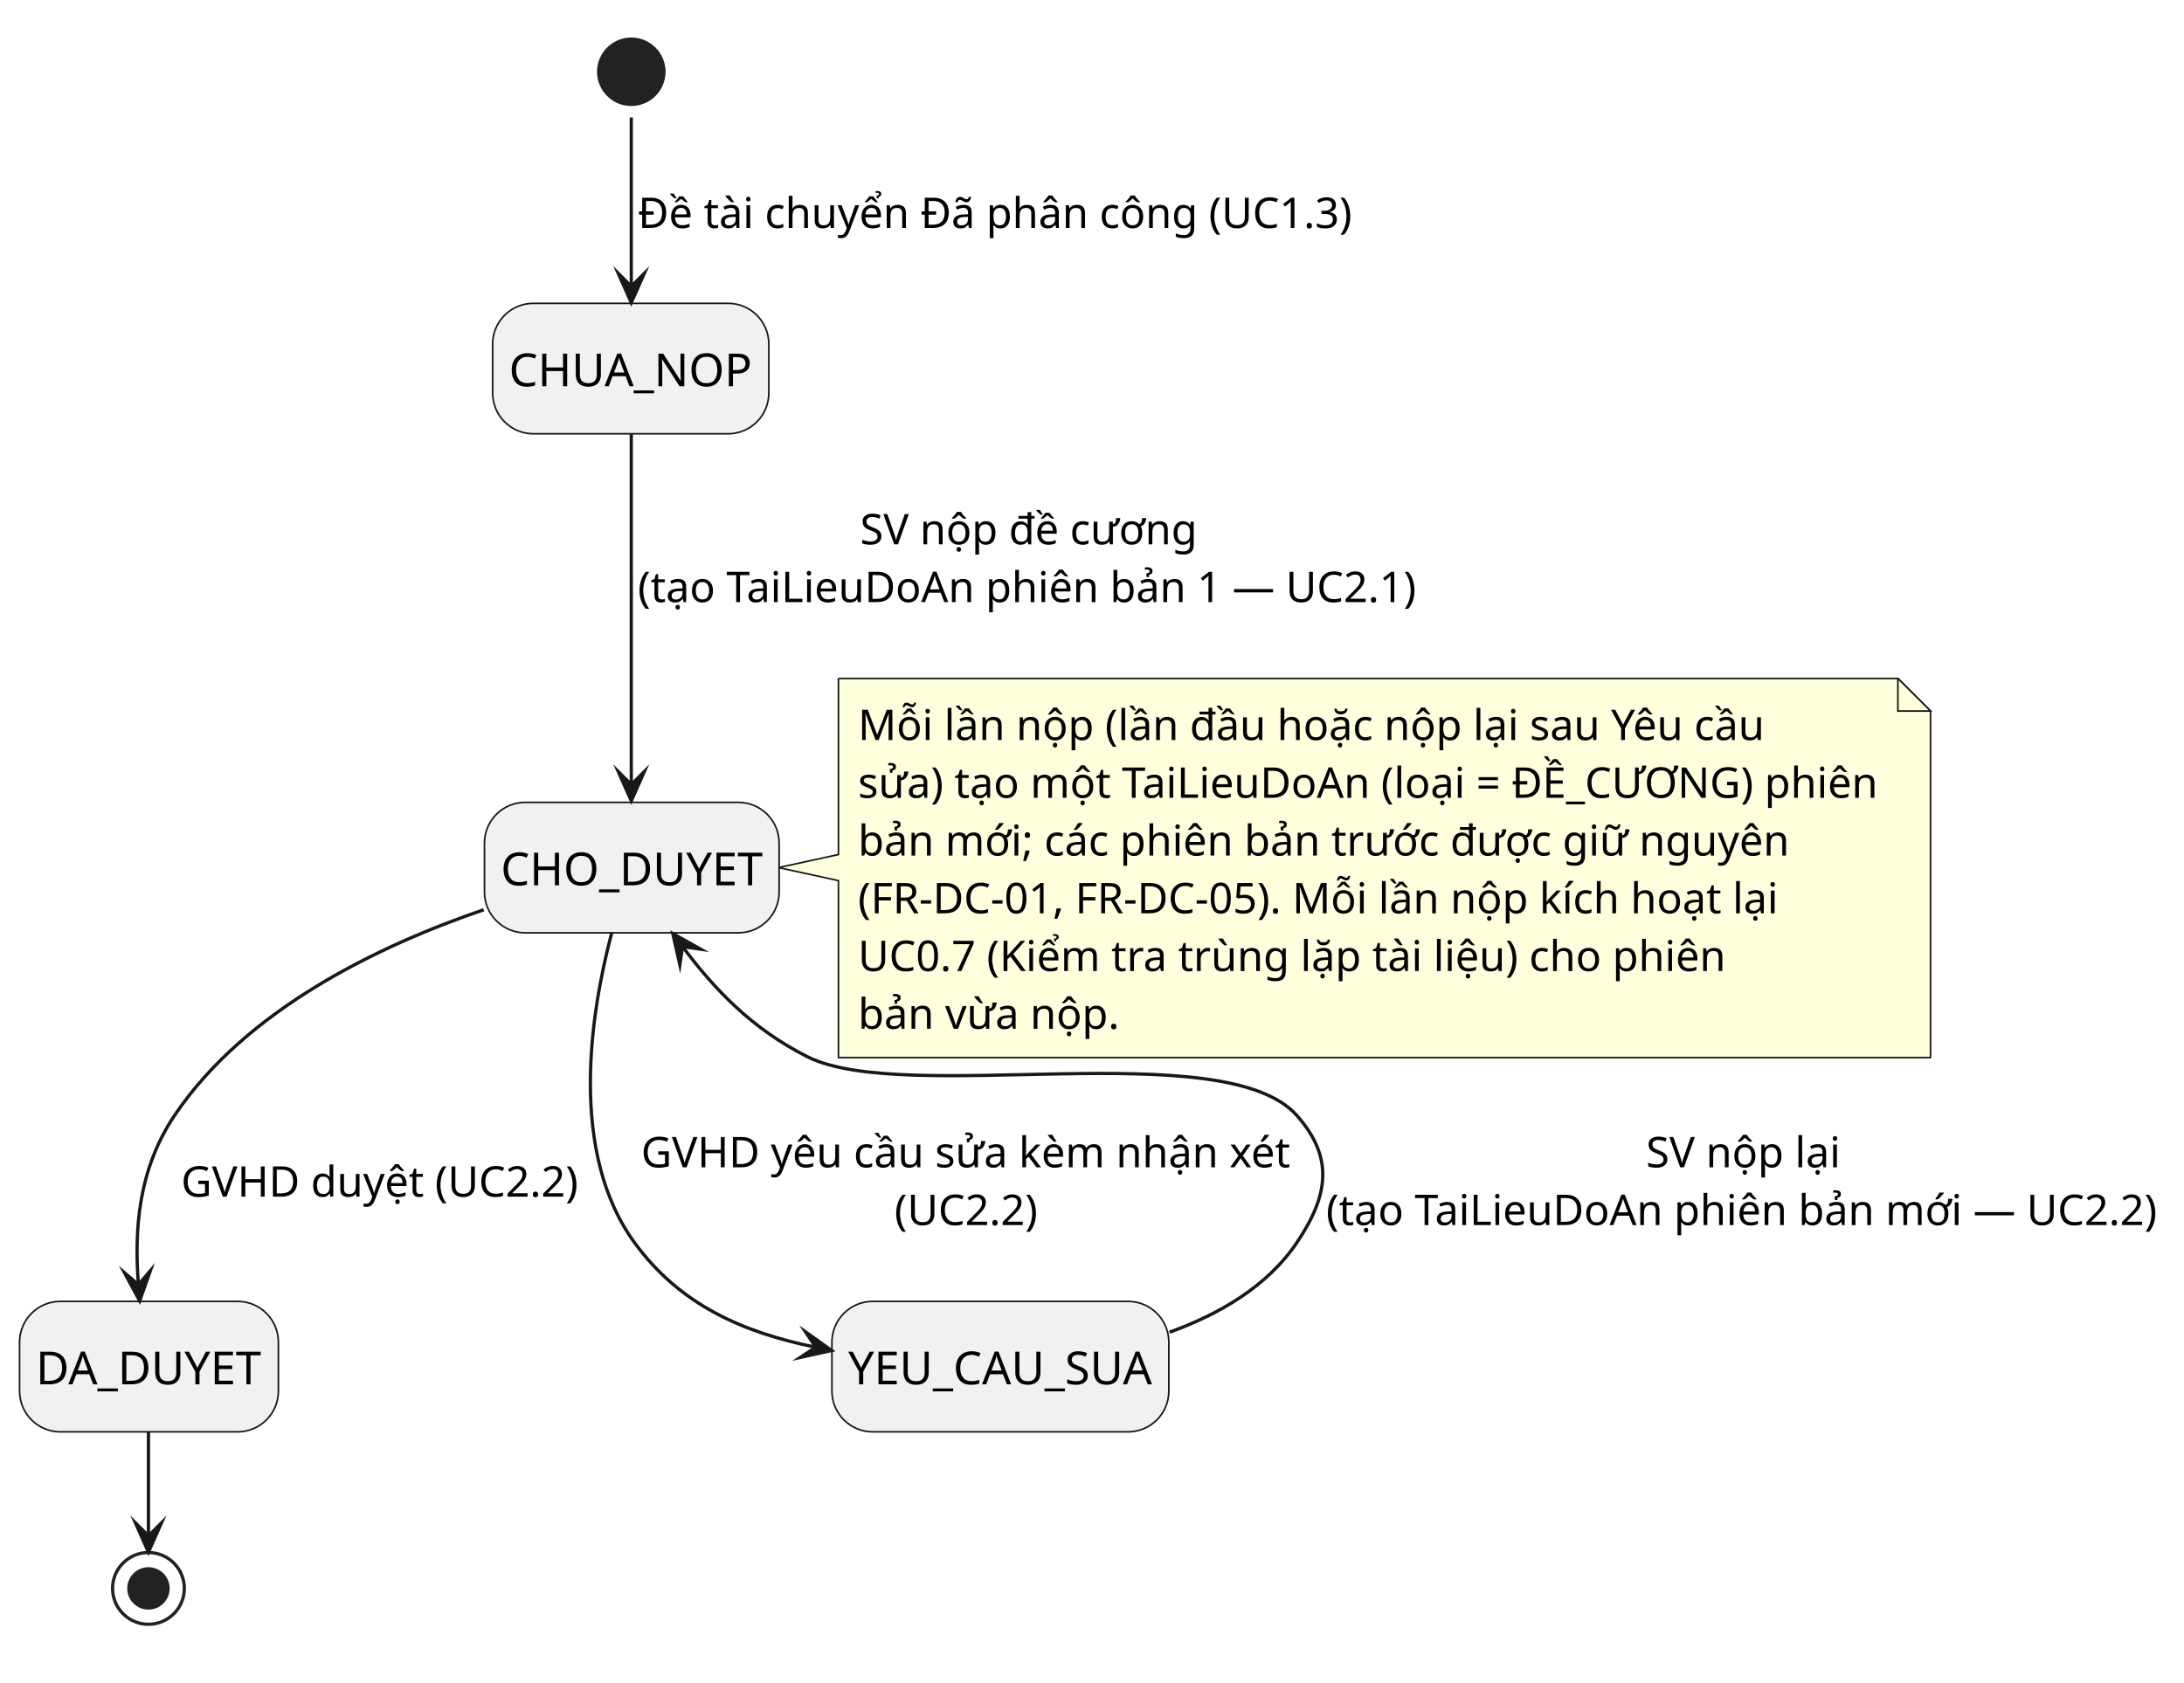
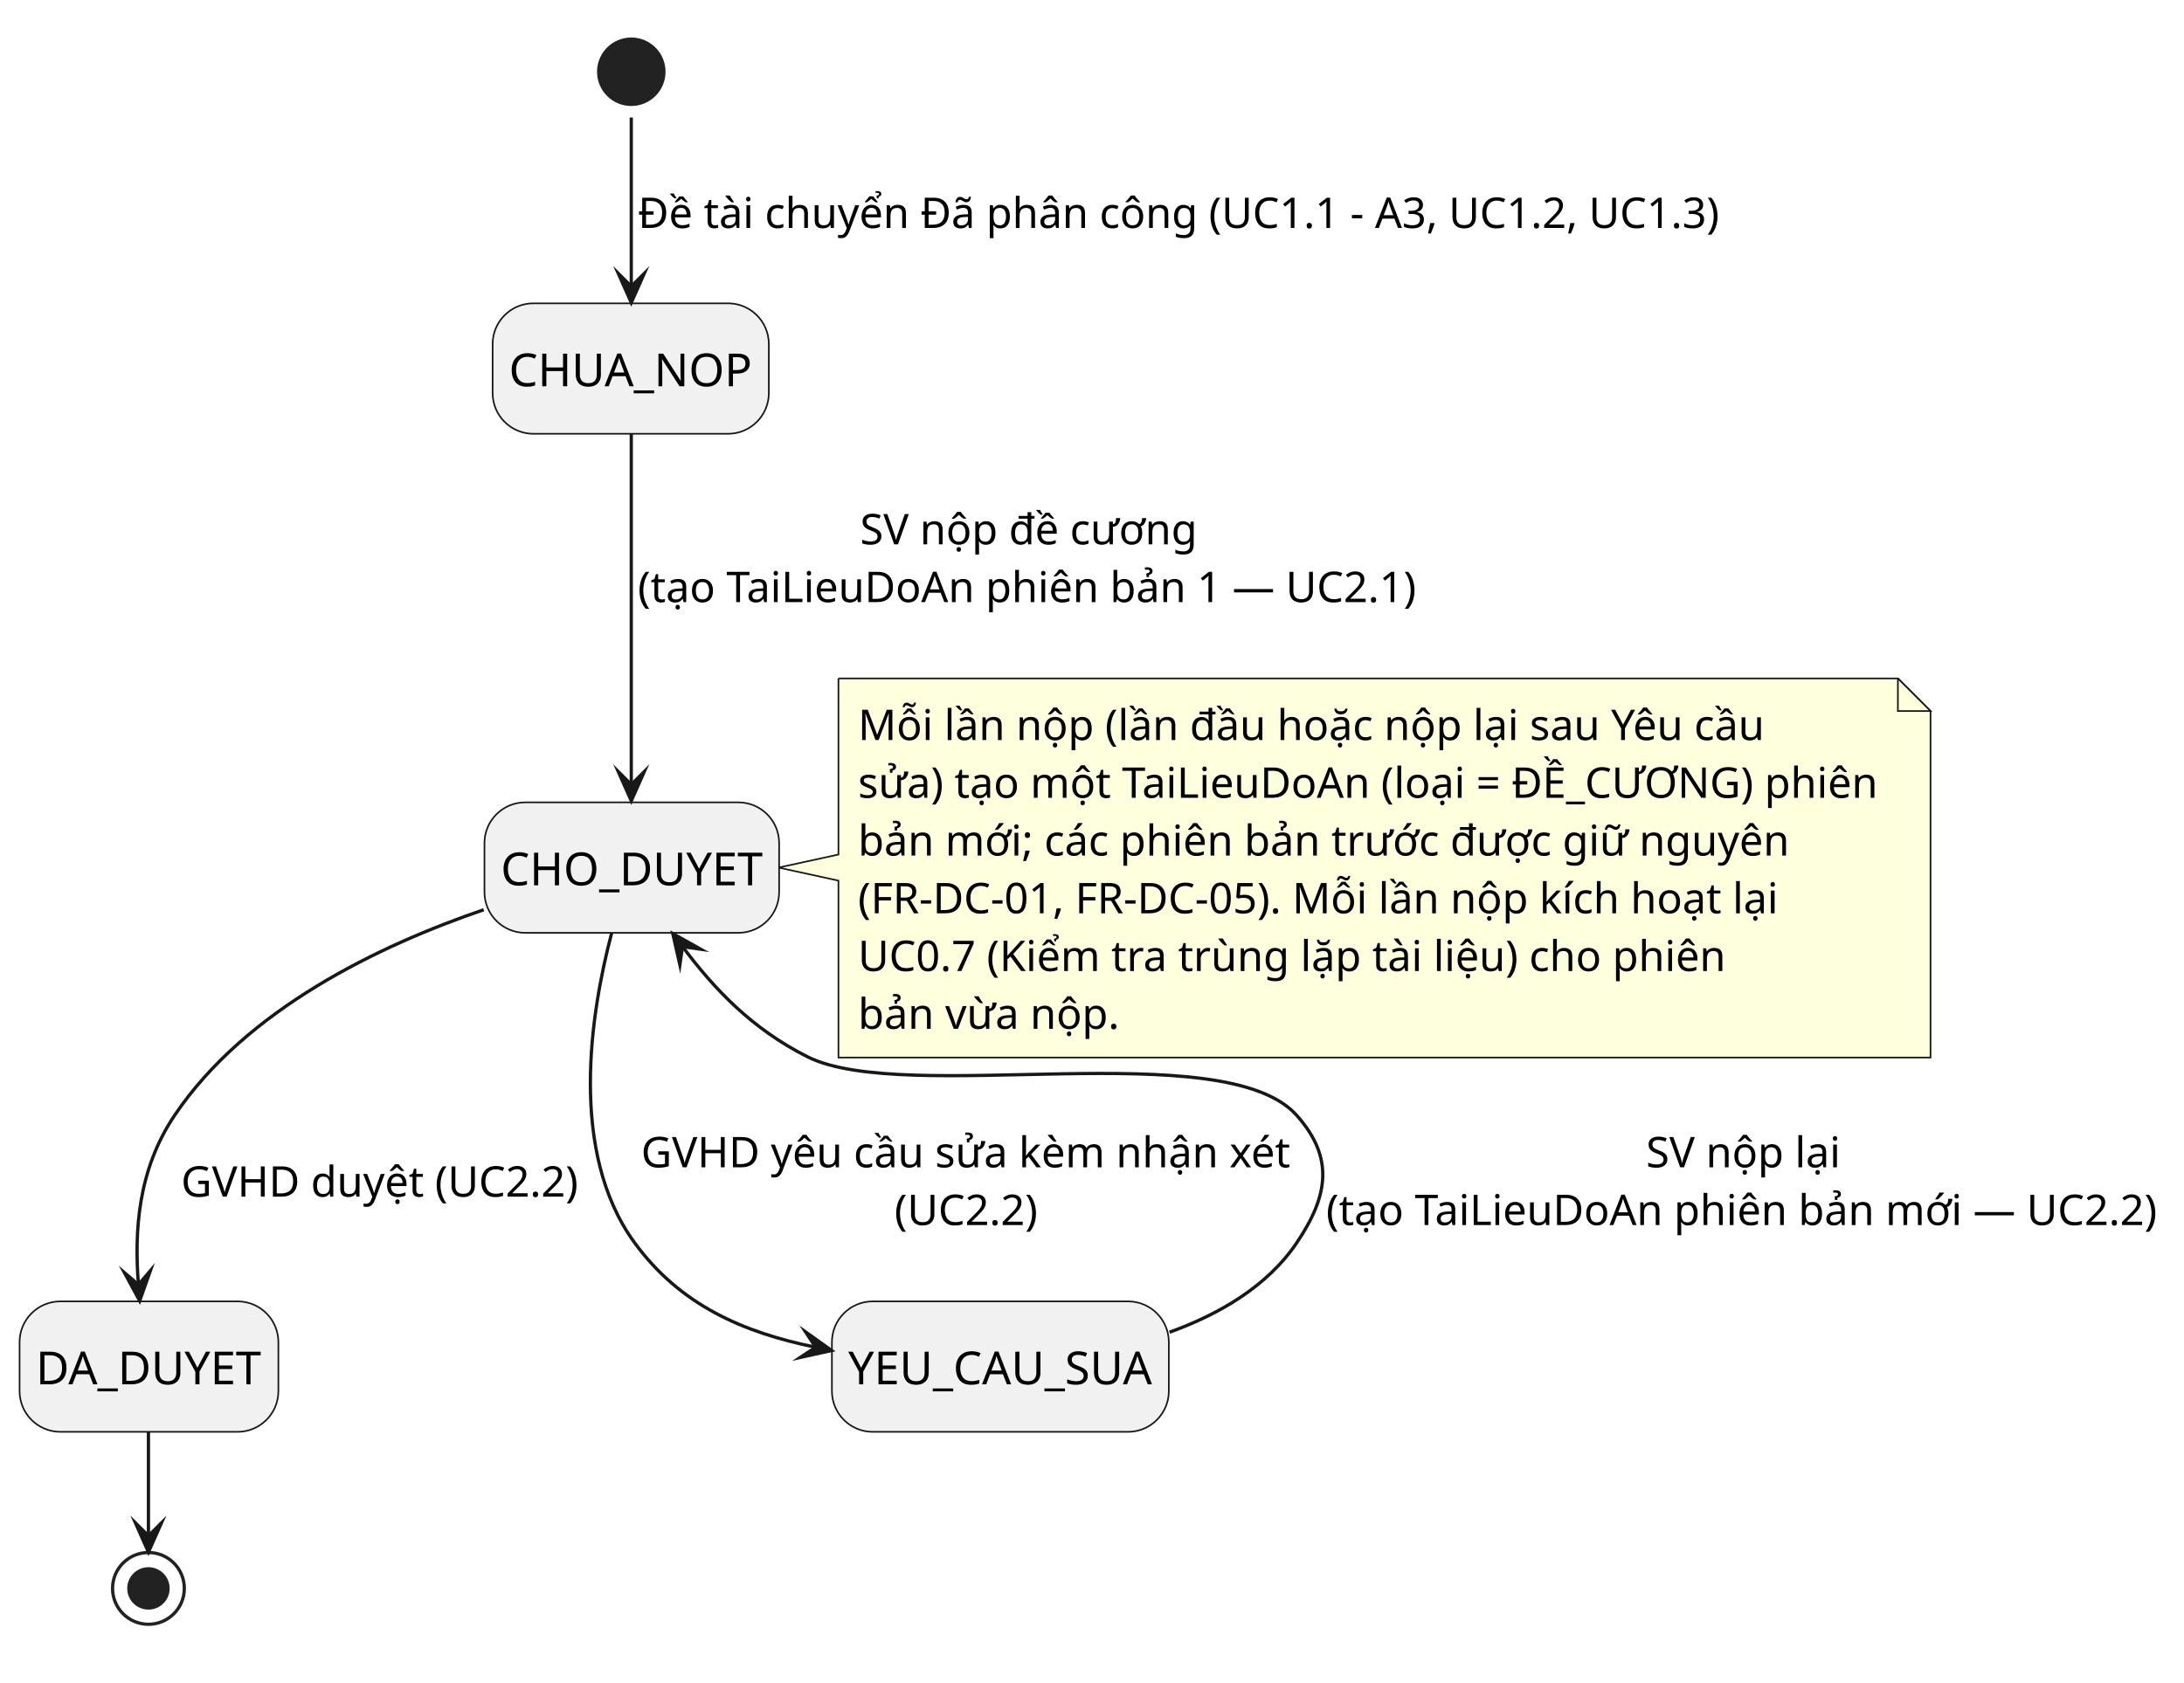
<svg xmlns="http://www.w3.org/2000/svg" version="1.1" data-diagram-type="STATE" style="width:1046px;height:806px;background:#FFFFFF;" width="1046.875px" height="806.25px" viewBox="0 0 1046 806" zoomAndPan="magnify" preserveAspectRatio="none" contentStyleType="text/css">
  <defs />
  <g font-family="sans-serif" lengthAdjust="spacing">
    <g class="start_entity" data-qualified-name=".start." id="ent0001" data-source-line="3">
      <ellipse cx="302.344" cy="34.375" rx="15.625" ry="15.625" fill="#222" style="stroke:#222;stroke-width:1.563;" />
    </g>
    <rect x="235.938" y="145.313" width="132.284" height="62.5" fill="#F1F1F1" style="stroke:#181818;stroke-width:0.781;" rx="19.531" ry="19.531" />
    <text x="243.75" y="185.05" fill="#000" font-size="21.875" textLength="116.659" font-family="'Noto Sans'">CHUA_NOP</text>
    <rect x="232.031" y="384.375" width="141.121" height="62.5" fill="#F1F1F1" style="stroke:#181818;stroke-width:0.781;" rx="19.531" ry="19.531" />
    <text x="239.844" y="424.112" fill="#000" font-size="21.875" textLength="125.496" font-family="'Noto Sans'">CHO_DUYET</text>
    <rect x="9.375" y="623.438" width="123.95" height="62.5" fill="#F1F1F1" style="stroke:#181818;stroke-width:0.781;" rx="19.531" ry="19.531" />
    <text x="17.188" y="663.175" fill="#000" font-size="21.875" textLength="108.325" font-family="'Noto Sans'">DA_DUYET</text>
    <rect x="398.438" y="623.438" width="161.356" height="62.5" fill="#F1F1F1" style="stroke:#181818;stroke-width:0.781;" rx="19.531" ry="19.531" />
    <text x="406.25" y="663.175" fill="#000" font-size="21.875" textLength="145.731" font-family="'Noto Sans'">YEU_CAU_SUA</text>
    <g class="end_entity" data-qualified-name=".end." id="ent0011" data-source-line="12">
      <ellipse cx="71.094" cy="760.938" rx="17.188" ry="17.188" fill="none" style="stroke:#222;stroke-width:1.563;" />
      <ellipse cx="71.094" cy="760.938" rx="9.375" ry="9.375" fill="#222" style="stroke:#222;stroke-width:1.563;" />
    </g>
    <g class="entity" data-qualified-name="GMN13" id="ent0014" data-source-line="15">
      <path d="M401.563,325 L401.563,409.375 L372.839,415.625 L401.563,421.875 L401.563,506.619 A0,0 0 0 0 401.563,506.619 L924.597,506.619 A0,0 0 0 0 924.597,506.619 L924.597,340.625 L908.972,325 L401.563,325 A0,0 0 0 0 401.563,325" style="stroke:#181818;stroke-width:0.781;" fill="#FEFFDD" />
      <path d="M908.972,325 L908.972,340.625 L924.597,340.625 L908.972,325" style="stroke:#181818;stroke-width:0.781;" fill="#FEFFDD" />
      <text x="410.938" y="354.527" fill="#000" font-size="20.313" textLength="435.135" font-family="'Noto Sans'">Mỗi lần nộp (lần đầu hoặc nộp lại sau Yêu cầu</text>
      <text x="410.938" y="382.192" fill="#000" font-size="20.313" textLength="490.222" font-family="'Noto Sans'">sửa) tạo một TaiLieuDoAn (loại = ĐỀ_CƯƠNG) phiên</text>
      <text x="410.938" y="409.858" fill="#000" font-size="20.313" textLength="446.063" font-family="'Noto Sans'">bản mới; các phiên bản trước được giữ nguyên</text>
      <text x="410.938" y="437.524" fill="#000" font-size="20.313" textLength="440.68" font-family="'Noto Sans'">(FR-DC-01, FR-DC-05). Mỗi lần nộp kích hoạt lại</text>
      <text x="410.938" y="465.189" fill="#000" font-size="20.313" textLength="415.98" font-family="'Noto Sans'">UC0.7 (Kiểm tra trùng lặp tài liệu) cho phiên</text>
      <text x="410.938" y="492.855" fill="#000" font-size="20.313" textLength="125.186" font-family="'Noto Sans'">bản vừa nộp.</text>
    </g>
    <g class="link" data-entity-1="ent0001" data-entity-2="ent0002" id="lnk3" data-link-type="dependency">
      <polygon points="302.344,145.01,308.594,130.948,302.344,137.198,296.094,130.948,302.344,145.01" fill="#181818" style="stroke:#181818;stroke-width:1.563;stroke-linejoin:miter;stroke-miterlimit:10;" />
      <path d="M302.344,56.279 C302.344,78.569 302.344,109.966 302.344,137.198" style="stroke:#181818;stroke-width:1.563;" fill="none" />
-       <text x="305.469" y="109.214" fill="#000" font-size="20.313" textLength="342.022" font-family="'Noto Sans'">Đề tài chuyển Đã phân công (UC1.3)</text>
+       <text x="305.469" y="109.214" fill="#000" font-size="20.313" textLength="517.908" font-family="'Noto Sans'">Đề tài chuyển Đã phân công (UC1.1 - A3, UC1.2, UC1.3)</text>
    </g>
    <g class="link" data-entity-1="ent0002" data-entity-2="ent0004" id="lnk5" data-link-type="dependency">
      <polygon points="302.344,383.678,308.594,369.616,302.344,375.866,296.094,369.616,302.344,383.678" fill="#181818" style="stroke:#181818;stroke-width:1.563;stroke-linejoin:miter;stroke-miterlimit:10;" />
      <path d="M302.344,208.007 C302.344,253.142 302.344,330.435 302.344,375.866" style="stroke:#181818;stroke-width:1.563;" fill="none" />
      <text x="411.917" y="260.777" fill="#000" font-size="20.313" textLength="161.505" font-family="'Noto Sans'">SV nộp đề cương</text>
      <text x="305.469" y="288.442" fill="#000" font-size="20.313" textLength="374.4" font-family="'Noto Sans'">(tạo TaiLieuDoAn phiên bản 1 — UC2.1)</text>
    </g>
    <g class="link" data-entity-1="ent0004" data-entity-2="ent0006" id="lnk7" data-link-type="dependency">
      <polygon points="66.902,623.2,72.043,608.696,66.296,615.411,59.58,609.665,66.902,623.2" fill="#181818" style="stroke:#181818;stroke-width:1.563;stroke-linejoin:miter;stroke-miterlimit:10;" />
      <path d="M231.675,435.823 C181.749,452.887 117.85,483.426 83.594,534.375 C66.012,560.524 64.296,589.696 66.296,615.411" style="stroke:#181818;stroke-width:1.563;" fill="none" />
      <text x="86.719" y="573.277" fill="#000" font-size="20.313" textLength="190.166" font-family="'Noto Sans'">GVHD duyệt (UC2.2)</text>
    </g>
    <g class="link" data-entity-1="ent0004" data-entity-2="ent0008" id="lnk9" data-link-type="dependency">
      <polygon points="398.311,646.977,385.784,638.039,390.657,645.414,383.282,650.286,398.311,646.977" fill="#181818" style="stroke:#181818;stroke-width:1.563;stroke-linejoin:miter;stroke-miterlimit:10;" />
      <path d="M292.961,446.926 C282.868,485.174 272.193,551.84 303.906,595.313 C325.686,625.169 355.781,638.289 390.657,645.414" style="stroke:#181818;stroke-width:1.563;" fill="none" />
      <text x="307.031" y="559.214" fill="#000" font-size="20.313" textLength="311.31" font-family="'Noto Sans'">GVHD yêu cầu sửa kèm nhận xét</text>
      <text x="428.409" y="586.88" fill="#000" font-size="20.313" textLength="68.555" font-family="'Noto Sans'">(UC2.2)</text>
    </g>
    <g class="link" data-entity-1="ent0008" data-entity-2="ent0004" id="lnk10" data-link-type="dependency">
      <polygon points="322.206,447.223,325.619,462.229,326.883,453.481,335.631,454.746,322.206,447.223" fill="#181818" style="stroke:#181818;stroke-width:1.563;stroke-linejoin:miter;stroke-miterlimit:10;" />
      <path d="M560.114,638.209 C583.736,629.692 606.961,616.316 621.094,595.313 C636.214,572.843 639.068,554.635 621.094,534.375 C586.281,495.135 433.584,529.816 386.719,506.25 C360.078,492.854 342.019,473.731 326.883,453.481" style="stroke:#181818;stroke-width:1.563;" fill="none" />
      <text x="788.363" y="559.214" fill="#000" font-size="20.313" textLength="93.113" font-family="'Noto Sans'">SV nộp lại</text>
      <text x="635.156" y="586.88" fill="#000" font-size="20.313" textLength="399.527" font-family="'Noto Sans'">(tạo TaiLieuDoAn phiên bản mới — UC2.2)</text>
    </g>
    <g class="link" data-entity-1="ent0006" data-entity-2="ent0011" id="lnk12" data-link-type="dependency">
      <polygon points="71.094,743.584,77.344,729.522,71.094,735.772,64.844,729.522,71.094,743.584" fill="#181818" style="stroke:#181818;stroke-width:1.563;stroke-linejoin:miter;stroke-miterlimit:10;" />
      <path d="M71.094,685.969 C71.094,704.588 71.094,720.123 71.094,735.772" style="stroke:#181818;stroke-width:1.563;" fill="none" />
    </g>
  </g>
</svg>
